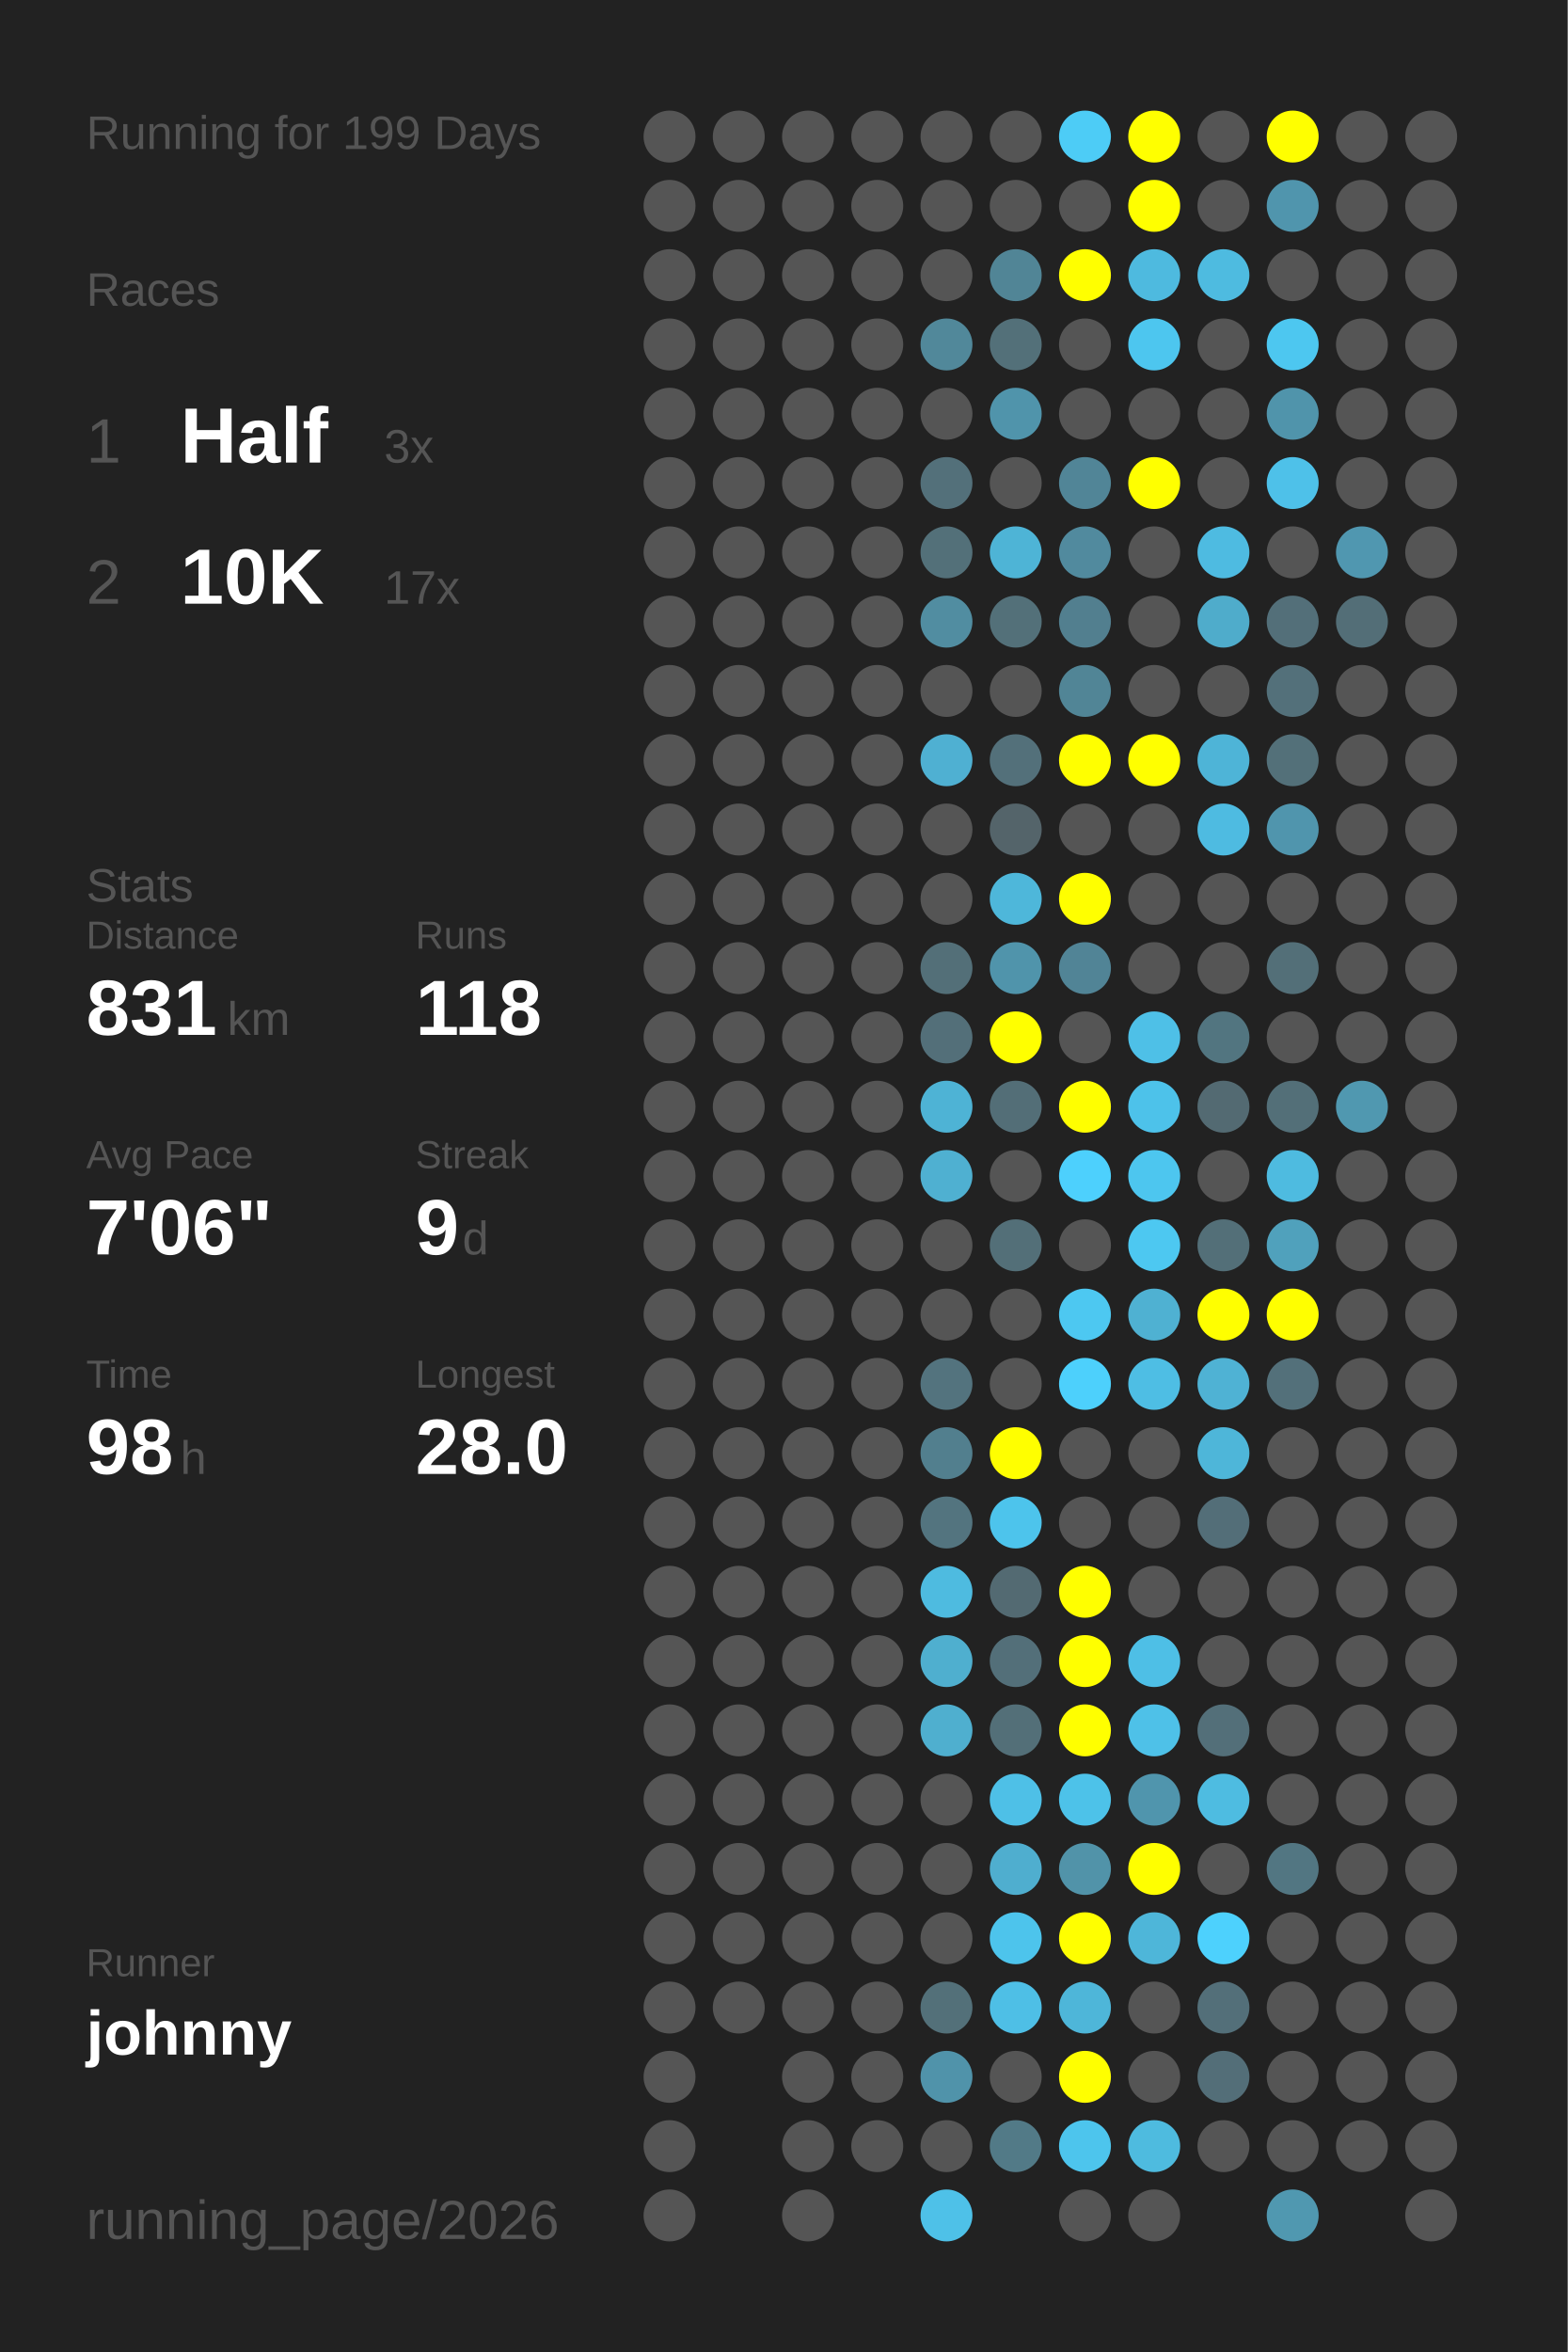
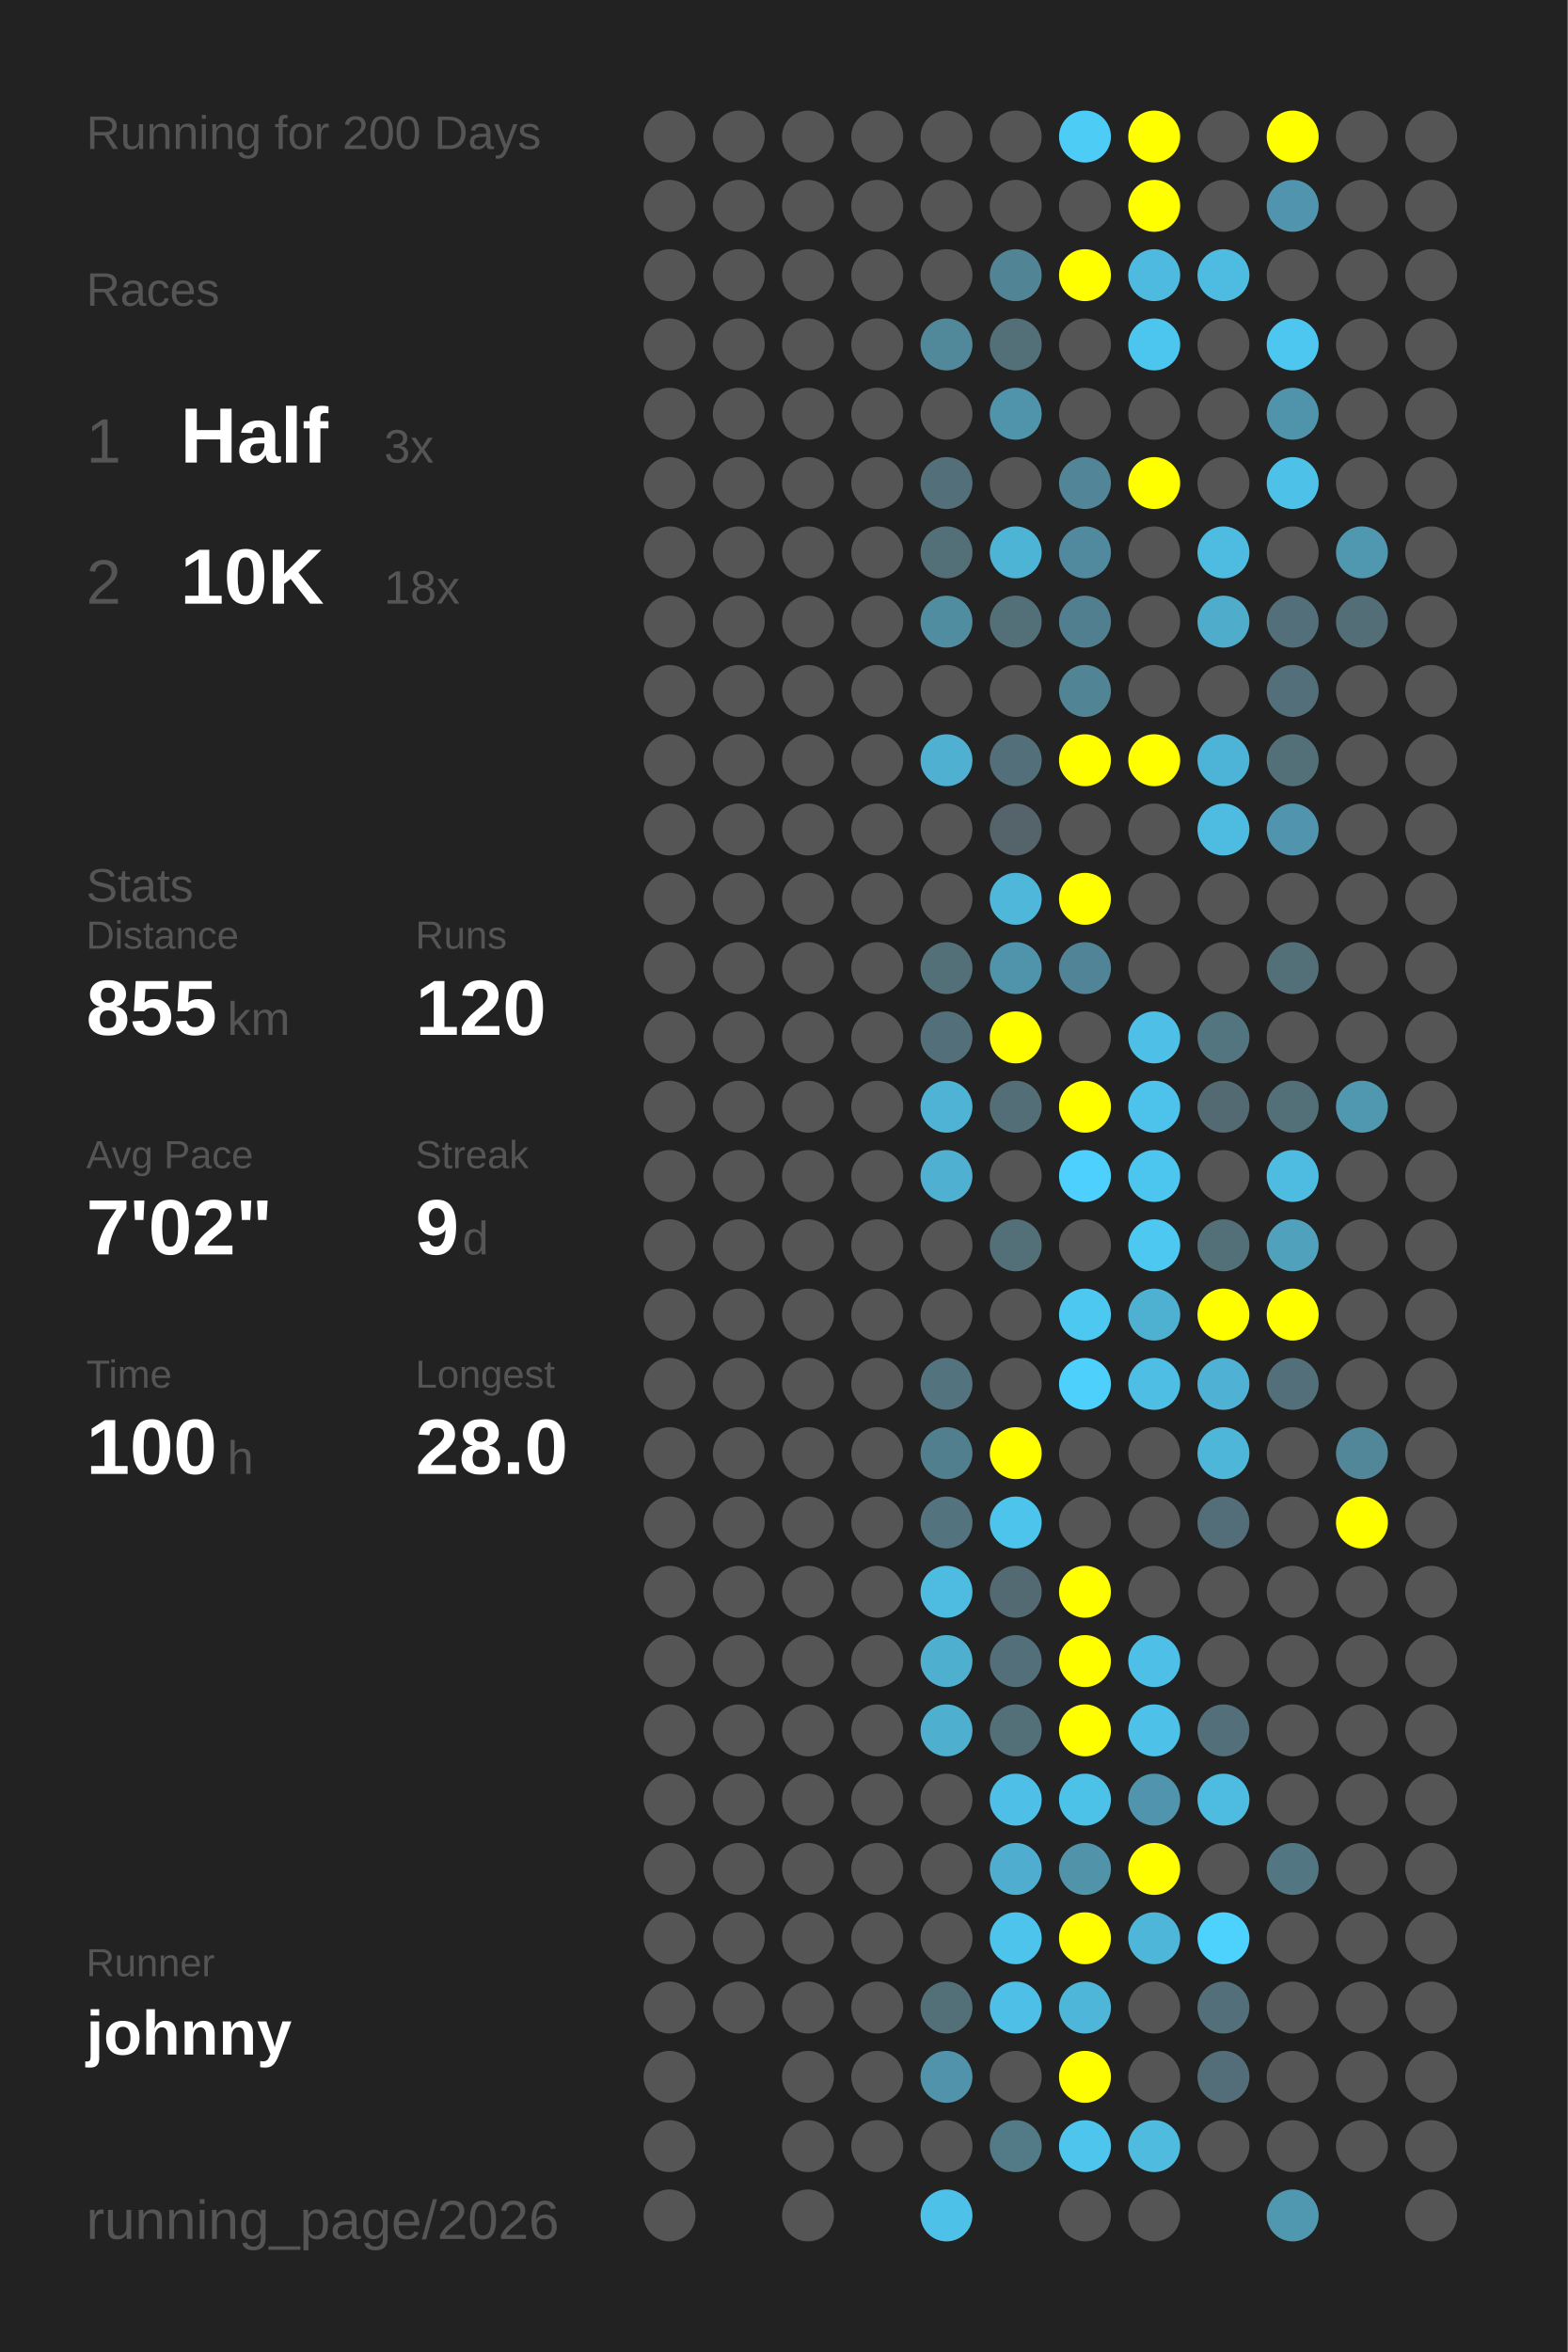
<svg xmlns="http://www.w3.org/2000/svg" baseProfile="full" height="300mm" version="1.1" viewBox="0,0,200,300" width="200mm">
  <defs />
  <rect fill="#222222" height="300" width="200" x="0" y="0" />
-   <text fill="#555555" style="font-size:6px; font-family:Arial;" x="11" y="19">Running for 199 Days</text>
+   <text fill="#555555" style="font-size:6px; font-family:Arial;" x="11" y="19">Running for 200 Days</text>
  <text fill="#555555" style="font-size:6px; font-family:Arial;" x="11" y="39">Races</text>
  <text fill="#555555" style="font-size:8px; font-family:Arial;" x="11" y="59">1</text>
  <text fill="#FFFFFF" style="font-size:10px; font-family:Arial; font-weight:bold;" x="23" y="59">Half</text>
  <text fill="#555555" style="font-size:6px; font-family:Arial;" x="49" y="59">3x</text>
  <text fill="#555555" style="font-size:8px; font-family:Arial;" x="11" y="77">2</text>
  <text fill="#FFFFFF" style="font-size:10px; font-family:Arial; font-weight:bold;" x="23" y="77">10K</text>
-   <text fill="#555555" style="font-size:6px; font-family:Arial;" x="49" y="77">17x</text>
+   <text fill="#555555" style="font-size:6px; font-family:Arial;" x="49" y="77">18x</text>
  <text fill="#555555" style="font-size:6px; font-family:Arial;" x="11" y="115">Stats</text>
  <text fill="#555555" style="font-size:5px; font-family:Arial;" x="11" y="121">Distance</text>
-   <text fill="#FFFFFF" style="font-size:10px; font-family:Arial; font-weight:bold;" x="11" y="132">831</text>
+   <text fill="#FFFFFF" style="font-size:10px; font-family:Arial; font-weight:bold;" x="11" y="132">855</text>
  <text fill="#555555" style="font-size:6px; font-family:Arial;" x="29" y="132">km</text>
  <text fill="#555555" style="font-size:5px; font-family:Arial;" x="53" y="121">Runs</text>
-   <text fill="#FFFFFF" style="font-size:10px; font-family:Arial; font-weight:bold;" x="53" y="132">118</text>
+   <text fill="#FFFFFF" style="font-size:10px; font-family:Arial; font-weight:bold;" x="53" y="132">120</text>
  <text fill="#555555" style="font-size:5px; font-family:Arial;" x="11" y="149">Avg Pace</text>
-   <text fill="#FFFFFF" style="font-size:10px; font-family:Arial; font-weight:bold;" x="11" y="160">7'06"</text>
+   <text fill="#FFFFFF" style="font-size:10px; font-family:Arial; font-weight:bold;" x="11" y="160">7'02"</text>
  <text fill="#555555" style="font-size:5px; font-family:Arial;" x="53" y="149">Streak</text>
  <text fill="#FFFFFF" style="font-size:10px; font-family:Arial; font-weight:bold;" x="53" y="160">9</text>
  <text fill="#555555" style="font-size:6px; font-family:Arial;" x="59" y="160">d</text>
  <text fill="#555555" style="font-size:5px; font-family:Arial;" x="11" y="177">Time</text>
-   <text fill="#FFFFFF" style="font-size:10px; font-family:Arial; font-weight:bold;" x="11" y="188">98</text>
-   <text fill="#555555" style="font-size:6px; font-family:Arial;" x="23" y="188">h</text>
+   <text fill="#FFFFFF" style="font-size:10px; font-family:Arial; font-weight:bold;" x="11" y="188">100</text>
+   <text fill="#555555" style="font-size:6px; font-family:Arial;" x="29" y="188">h</text>
  <text fill="#555555" style="font-size:5px; font-family:Arial;" x="53" y="177">Longest</text>
  <text fill="#FFFFFF" style="font-size:10px; font-family:Arial; font-weight:bold;" x="53" y="188">28.0</text>
  <text fill="#555555" style="font-size:5px; font-family:Arial;" x="11" y="252.065">Runner</text>
  <text fill="#FFFFFF" style="font-size:8px; font-family:Arial; font-weight:bold;" x="11" y="262.065">johnny</text>
  <text fill="#555555" style="font-size:7px; font-family:Arial;" x="11" y="285.581">running_page/2026</text>
  <circle cx="85.417" cy="17.419" fill="#555555" r="3.312" />
  <circle cx="85.417" cy="26.258" fill="#555555" r="3.312" />
  <circle cx="85.417" cy="35.097" fill="#555555" r="3.312" />
  <circle cx="85.417" cy="43.935" fill="#555555" r="3.312" />
  <circle cx="85.417" cy="52.774" fill="#555555" r="3.312" />
  <circle cx="85.417" cy="61.613" fill="#555555" r="3.312" />
  <circle cx="85.417" cy="70.452" fill="#555555" r="3.312" />
  <circle cx="85.417" cy="79.29" fill="#555555" r="3.312" />
  <circle cx="85.417" cy="88.129" fill="#555555" r="3.312" />
  <circle cx="85.417" cy="96.968" fill="#555555" r="3.312" />
  <circle cx="85.417" cy="105.806" fill="#555555" r="3.312" />
  <circle cx="85.417" cy="114.645" fill="#555555" r="3.312" />
  <circle cx="85.417" cy="123.484" fill="#555555" r="3.312" />
  <circle cx="85.417" cy="132.323" fill="#555555" r="3.312" />
  <circle cx="85.417" cy="141.161" fill="#555555" r="3.312" />
  <circle cx="85.417" cy="150" fill="#555555" r="3.312" />
  <circle cx="85.417" cy="158.839" fill="#555555" r="3.312" />
  <circle cx="85.417" cy="167.677" fill="#555555" r="3.312" />
  <circle cx="85.417" cy="176.516" fill="#555555" r="3.312" />
  <circle cx="85.417" cy="185.355" fill="#555555" r="3.312" />
  <circle cx="85.417" cy="194.194" fill="#555555" r="3.312" />
  <circle cx="85.417" cy="203.032" fill="#555555" r="3.312" />
  <circle cx="85.417" cy="211.871" fill="#555555" r="3.312" />
  <circle cx="85.417" cy="220.71" fill="#555555" r="3.312" />
  <circle cx="85.417" cy="229.548" fill="#555555" r="3.312" />
  <circle cx="85.417" cy="238.387" fill="#555555" r="3.312" />
  <circle cx="85.417" cy="247.226" fill="#555555" r="3.312" />
  <circle cx="85.417" cy="256.065" fill="#555555" r="3.312" />
  <circle cx="85.417" cy="264.903" fill="#555555" r="3.312" />
  <circle cx="85.417" cy="273.742" fill="#555555" r="3.312" />
  <circle cx="85.417" cy="282.581" fill="#555555" r="3.312" />
  <circle cx="94.25" cy="17.419" fill="#555555" r="3.312" />
  <circle cx="94.25" cy="26.258" fill="#555555" r="3.312" />
  <circle cx="94.25" cy="35.097" fill="#555555" r="3.312" />
  <circle cx="94.25" cy="43.935" fill="#555555" r="3.312" />
  <circle cx="94.25" cy="52.774" fill="#555555" r="3.312" />
  <circle cx="94.25" cy="61.613" fill="#555555" r="3.312" />
  <circle cx="94.25" cy="70.452" fill="#555555" r="3.312" />
  <circle cx="94.25" cy="79.29" fill="#555555" r="3.312" />
  <circle cx="94.25" cy="88.129" fill="#555555" r="3.312" />
  <circle cx="94.25" cy="96.968" fill="#555555" r="3.312" />
  <circle cx="94.25" cy="105.806" fill="#555555" r="3.312" />
  <circle cx="94.25" cy="114.645" fill="#555555" r="3.312" />
  <circle cx="94.25" cy="123.484" fill="#555555" r="3.312" />
  <circle cx="94.25" cy="132.323" fill="#555555" r="3.312" />
  <circle cx="94.25" cy="141.161" fill="#555555" r="3.312" />
  <circle cx="94.25" cy="150" fill="#555555" r="3.312" />
  <circle cx="94.25" cy="158.839" fill="#555555" r="3.312" />
  <circle cx="94.25" cy="167.677" fill="#555555" r="3.312" />
  <circle cx="94.25" cy="176.516" fill="#555555" r="3.312" />
  <circle cx="94.25" cy="185.355" fill="#555555" r="3.312" />
  <circle cx="94.25" cy="194.194" fill="#555555" r="3.312" />
  <circle cx="94.25" cy="203.032" fill="#555555" r="3.312" />
  <circle cx="94.25" cy="211.871" fill="#555555" r="3.312" />
  <circle cx="94.25" cy="220.71" fill="#555555" r="3.312" />
  <circle cx="94.25" cy="229.548" fill="#555555" r="3.312" />
  <circle cx="94.25" cy="238.387" fill="#555555" r="3.312" />
  <circle cx="94.25" cy="247.226" fill="#555555" r="3.312" />
  <circle cx="94.25" cy="256.065" fill="#555555" r="3.312" />
  <circle cx="103.083" cy="17.419" fill="#555555" r="3.312" />
  <circle cx="103.083" cy="26.258" fill="#555555" r="3.312" />
  <circle cx="103.083" cy="35.097" fill="#555555" r="3.312" />
  <circle cx="103.083" cy="43.935" fill="#555555" r="3.312" />
  <circle cx="103.083" cy="52.774" fill="#555555" r="3.312" />
  <circle cx="103.083" cy="61.613" fill="#555555" r="3.312" />
  <circle cx="103.083" cy="70.452" fill="#555555" r="3.312" />
  <circle cx="103.083" cy="79.29" fill="#555555" r="3.312" />
  <circle cx="103.083" cy="88.129" fill="#555555" r="3.312" />
  <circle cx="103.083" cy="96.968" fill="#555555" r="3.312" />
  <circle cx="103.083" cy="105.806" fill="#555555" r="3.312" />
  <circle cx="103.083" cy="114.645" fill="#555555" r="3.312" />
  <circle cx="103.083" cy="123.484" fill="#555555" r="3.312" />
  <circle cx="103.083" cy="132.323" fill="#555555" r="3.312" />
  <circle cx="103.083" cy="141.161" fill="#555555" r="3.312" />
  <circle cx="103.083" cy="150" fill="#555555" r="3.312" />
  <circle cx="103.083" cy="158.839" fill="#555555" r="3.312" />
  <circle cx="103.083" cy="167.677" fill="#555555" r="3.312" />
  <circle cx="103.083" cy="176.516" fill="#555555" r="3.312" />
  <circle cx="103.083" cy="185.355" fill="#555555" r="3.312" />
  <circle cx="103.083" cy="194.194" fill="#555555" r="3.312" />
  <circle cx="103.083" cy="203.032" fill="#555555" r="3.312" />
  <circle cx="103.083" cy="211.871" fill="#555555" r="3.312" />
  <circle cx="103.083" cy="220.71" fill="#555555" r="3.312" />
  <circle cx="103.083" cy="229.548" fill="#555555" r="3.312" />
  <circle cx="103.083" cy="238.387" fill="#555555" r="3.312" />
  <circle cx="103.083" cy="247.226" fill="#555555" r="3.312" />
  <circle cx="103.083" cy="256.065" fill="#555555" r="3.312" />
  <circle cx="103.083" cy="264.903" fill="#555555" r="3.312" />
  <circle cx="103.083" cy="273.742" fill="#555555" r="3.312" />
  <circle cx="103.083" cy="282.581" fill="#555555" r="3.312" />
  <circle cx="111.917" cy="17.419" fill="#555555" r="3.312" />
  <circle cx="111.917" cy="26.258" fill="#555555" r="3.312" />
  <circle cx="111.917" cy="35.097" fill="#555555" r="3.312" />
  <circle cx="111.917" cy="43.935" fill="#555555" r="3.312" />
  <circle cx="111.917" cy="52.774" fill="#555555" r="3.312" />
  <circle cx="111.917" cy="61.613" fill="#555555" r="3.312" />
  <circle cx="111.917" cy="70.452" fill="#555555" r="3.312" />
  <circle cx="111.917" cy="79.29" fill="#555555" r="3.312" />
  <circle cx="111.917" cy="88.129" fill="#555555" r="3.312" />
  <circle cx="111.917" cy="96.968" fill="#555555" r="3.312" />
  <circle cx="111.917" cy="105.806" fill="#555555" r="3.312" />
  <circle cx="111.917" cy="114.645" fill="#555555" r="3.312" />
  <circle cx="111.917" cy="123.484" fill="#555555" r="3.312" />
  <circle cx="111.917" cy="132.323" fill="#555555" r="3.312" />
  <circle cx="111.917" cy="141.161" fill="#555555" r="3.312" />
  <circle cx="111.917" cy="150" fill="#555555" r="3.312" />
  <circle cx="111.917" cy="158.839" fill="#555555" r="3.312" />
  <circle cx="111.917" cy="167.677" fill="#555555" r="3.312" />
  <circle cx="111.917" cy="176.516" fill="#555555" r="3.312" />
  <circle cx="111.917" cy="185.355" fill="#555555" r="3.312" />
  <circle cx="111.917" cy="194.194" fill="#555555" r="3.312" />
  <circle cx="111.917" cy="203.032" fill="#555555" r="3.312" />
  <circle cx="111.917" cy="211.871" fill="#555555" r="3.312" />
  <circle cx="111.917" cy="220.71" fill="#555555" r="3.312" />
  <circle cx="111.917" cy="229.548" fill="#555555" r="3.312" />
  <circle cx="111.917" cy="238.387" fill="#555555" r="3.312" />
  <circle cx="111.917" cy="247.226" fill="#555555" r="3.312" />
  <circle cx="111.917" cy="256.065" fill="#555555" r="3.312" />
  <circle cx="111.917" cy="264.903" fill="#555555" r="3.312" />
  <circle cx="111.917" cy="273.742" fill="#555555" r="3.312" />
  <circle cx="120.75" cy="17.419" fill="#555555" r="3.312" />
  <circle cx="120.75" cy="26.258" fill="#555555" r="3.312" />
  <circle cx="120.75" cy="35.097" fill="#555555" r="3.312" />
  <circle cx="120.75" cy="43.935" fill="#51889a" r="3.312" />
  <circle cx="120.75" cy="52.774" fill="#555555" r="3.312" />
  <circle cx="120.75" cy="61.613" fill="#53707a" r="3.312" />
  <circle cx="120.75" cy="70.452" fill="#537079" r="3.312" />
  <circle cx="120.75" cy="79.29" fill="#518da1" r="3.312" />
  <circle cx="120.75" cy="88.129" fill="#555555" r="3.312" />
  <circle cx="120.75" cy="96.968" fill="#4fb0d2" r="3.312" />
  <circle cx="120.75" cy="105.806" fill="#555555" r="3.312" />
  <circle cx="120.75" cy="114.645" fill="#555555" r="3.312" />
  <circle cx="120.75" cy="123.484" fill="#536f78" r="3.312" />
  <circle cx="120.75" cy="132.323" fill="#536f79" r="3.312" />
  <circle cx="120.75" cy="141.161" fill="#4eb3d5" r="3.312" />
  <circle cx="120.75" cy="150" fill="#4fb0d1" r="3.312" />
  <circle cx="120.75" cy="158.839" fill="#555555" r="3.312" />
  <circle cx="120.75" cy="167.677" fill="#555555" r="3.312" />
  <circle cx="120.75" cy="176.516" fill="#53737e" r="3.312" />
  <circle cx="120.75" cy="185.355" fill="#527f8e" r="3.312" />
  <circle cx="120.75" cy="194.194" fill="#53747f" r="3.312" />
  <circle cx="120.75" cy="203.032" fill="#4ebbe0" r="3.312" />
  <circle cx="120.75" cy="211.871" fill="#4fafcf" r="3.312" />
  <circle cx="120.75" cy="220.71" fill="#4fafcf" r="3.312" />
  <circle cx="120.75" cy="229.548" fill="#555555" r="3.312" />
  <circle cx="120.75" cy="238.387" fill="#555555" r="3.312" />
  <circle cx="120.75" cy="247.226" fill="#555555" r="3.312" />
  <circle cx="120.75" cy="256.065" fill="#537079" r="3.312" />
  <circle cx="120.75" cy="264.903" fill="#5093aa" r="3.312" />
  <circle cx="120.75" cy="273.742" fill="#555555" r="3.312" />
  <circle cx="120.75" cy="282.581" fill="#4ec1e8" r="3.312" />
  <circle cx="129.583" cy="17.419" fill="#555555" r="3.312" />
  <circle cx="129.583" cy="26.258" fill="#555555" r="3.312" />
  <circle cx="129.583" cy="35.097" fill="#518596" r="3.312" />
  <circle cx="129.583" cy="43.935" fill="#537079" r="3.312" />
  <circle cx="129.583" cy="52.774" fill="#5094ab" r="3.312" />
  <circle cx="129.583" cy="61.613" fill="#555555" r="3.312" />
  <circle cx="129.583" cy="70.452" fill="#4eb4d6" r="3.312" />
  <circle cx="129.583" cy="79.29" fill="#537079" r="3.312" />
  <circle cx="129.583" cy="88.129" fill="#555555" r="3.312" />
  <circle cx="129.583" cy="96.968" fill="#53707a" r="3.312" />
  <circle cx="129.583" cy="105.806" fill="#54646a" r="3.312" />
  <circle cx="129.583" cy="114.645" fill="#4eb7da" r="3.312" />
  <circle cx="129.583" cy="123.484" fill="#5094ab" r="3.312" />
  <circle cx="129.583" cy="132.323" fill="#FFFF00" r="3.312" />
  <circle cx="129.583" cy="141.161" fill="#536e77" r="3.312" />
  <circle cx="129.583" cy="150" fill="#555555" r="3.312" />
  <circle cx="129.583" cy="158.839" fill="#536f78" r="3.312" />
  <circle cx="129.583" cy="167.677" fill="#555555" r="3.312" />
  <circle cx="129.583" cy="176.516" fill="#555555" r="3.312" />
  <circle cx="129.583" cy="185.355" fill="#FFFF00" r="3.312" />
  <circle cx="129.583" cy="194.194" fill="#4dc4ec" r="3.312" />
  <circle cx="129.583" cy="203.032" fill="#536a72" r="3.312" />
  <circle cx="129.583" cy="211.871" fill="#536f79" r="3.312" />
  <circle cx="129.583" cy="220.71" fill="#536f78" r="3.312" />
  <circle cx="129.583" cy="229.548" fill="#4ec0e7" r="3.312" />
  <circle cx="129.583" cy="238.387" fill="#4faecf" r="3.312" />
  <circle cx="129.583" cy="247.226" fill="#4dc4ec" r="3.312" />
  <circle cx="129.583" cy="256.065" fill="#4ebfe6" r="3.312" />
  <circle cx="129.583" cy="264.903" fill="#555555" r="3.312" />
  <circle cx="129.583" cy="273.742" fill="#527a87" r="3.312" />
  <circle cx="138.417" cy="17.419" fill="#4dccf6" r="3.312" />
  <circle cx="138.417" cy="26.258" fill="#555555" r="3.312" />
  <circle cx="138.417" cy="35.097" fill="#FFFF00" r="3.312" />
  <circle cx="138.417" cy="43.935" fill="#555555" r="3.312" />
  <circle cx="138.417" cy="52.774" fill="#555555" r="3.312" />
  <circle cx="138.417" cy="61.613" fill="#518597" r="3.312" />
  <circle cx="138.417" cy="70.452" fill="#518a9e" r="3.312" />
  <circle cx="138.417" cy="79.29" fill="#527f8f" r="3.312" />
  <circle cx="138.417" cy="88.129" fill="#518596" r="3.312" />
  <circle cx="138.417" cy="96.968" fill="#FFFF00" r="3.312" />
  <circle cx="138.417" cy="105.806" fill="#555555" r="3.312" />
  <circle cx="138.417" cy="114.645" fill="#FFFF00" r="3.312" />
  <circle cx="138.417" cy="123.484" fill="#518496" r="3.312" />
  <circle cx="138.417" cy="132.323" fill="#555555" r="3.312" />
  <circle cx="138.417" cy="141.161" fill="#FFFF00" r="3.312" />
  <circle cx="138.417" cy="150" fill="#4dd0fd" r="3.312" />
  <circle cx="138.417" cy="158.839" fill="#555555" r="3.312" />
  <circle cx="138.417" cy="167.677" fill="#4dc8f1" r="3.312" />
  <circle cx="138.417" cy="176.516" fill="#4dd0fc" r="3.312" />
  <circle cx="138.417" cy="185.355" fill="#555555" r="3.312" />
  <circle cx="138.417" cy="194.194" fill="#555555" r="3.312" />
  <circle cx="138.417" cy="203.032" fill="#FFFF00" r="3.312" />
  <circle cx="138.417" cy="211.871" fill="#FFFF00" r="3.312" />
  <circle cx="138.417" cy="220.71" fill="#FFFF00" r="3.312" />
  <circle cx="138.417" cy="229.548" fill="#4dc2e9" r="3.312" />
  <circle cx="138.417" cy="238.387" fill="#5193a9" r="3.312" />
  <circle cx="138.417" cy="247.226" fill="#FFFF00" r="3.312" />
  <circle cx="138.417" cy="256.065" fill="#4eb6d9" r="3.312" />
  <circle cx="138.417" cy="264.903" fill="#FFFF00" r="3.312" />
  <circle cx="138.417" cy="273.742" fill="#4dc5ed" r="3.312" />
  <circle cx="138.417" cy="282.581" fill="#555555" r="3.312" />
  <circle cx="147.25" cy="17.419" fill="#FFFF00" r="3.312" />
  <circle cx="147.25" cy="26.258" fill="#FFFF00" r="3.312" />
  <circle cx="147.25" cy="35.097" fill="#4ebadf" r="3.312" />
  <circle cx="147.25" cy="43.935" fill="#4dc6ef" r="3.312" />
  <circle cx="147.25" cy="52.774" fill="#555555" r="3.312" />
  <circle cx="147.25" cy="61.613" fill="#FFFF00" r="3.312" />
  <circle cx="147.25" cy="70.452" fill="#555555" r="3.312" />
  <circle cx="147.25" cy="79.29" fill="#555555" r="3.312" />
  <circle cx="147.25" cy="88.129" fill="#555555" r="3.312" />
  <circle cx="147.25" cy="96.968" fill="#FFFF00" r="3.312" />
  <circle cx="147.25" cy="105.806" fill="#555555" r="3.312" />
  <circle cx="147.25" cy="114.645" fill="#555555" r="3.312" />
  <circle cx="147.25" cy="123.484" fill="#555555" r="3.312" />
  <circle cx="147.25" cy="132.323" fill="#4ec0e7" r="3.312" />
  <circle cx="147.25" cy="141.161" fill="#4dc2ea" r="3.312" />
  <circle cx="147.25" cy="150" fill="#4dc6ef" r="3.312" />
  <circle cx="147.25" cy="158.839" fill="#4dc8f1" r="3.312" />
  <circle cx="147.25" cy="167.677" fill="#4fb1d2" r="3.312" />
  <circle cx="147.25" cy="176.516" fill="#4ebee4" r="3.312" />
  <circle cx="147.25" cy="185.355" fill="#555555" r="3.312" />
  <circle cx="147.25" cy="194.194" fill="#555555" r="3.312" />
  <circle cx="147.25" cy="203.032" fill="#555555" r="3.312" />
  <circle cx="147.25" cy="211.871" fill="#4ebfe6" r="3.312" />
  <circle cx="147.25" cy="220.71" fill="#4ec1e8" r="3.312" />
  <circle cx="147.25" cy="229.548" fill="#5095ad" r="3.312" />
  <circle cx="147.25" cy="238.387" fill="#FFFF00" r="3.312" />
  <circle cx="147.25" cy="247.226" fill="#4eb6d9" r="3.312" />
  <circle cx="147.25" cy="256.065" fill="#555555" r="3.312" />
  <circle cx="147.25" cy="264.903" fill="#555555" r="3.312" />
  <circle cx="147.25" cy="273.742" fill="#4ebbdf" r="3.312" />
  <circle cx="147.25" cy="282.581" fill="#555555" r="3.312" />
  <circle cx="156.083" cy="17.419" fill="#555555" r="3.312" />
  <circle cx="156.083" cy="26.258" fill="#555555" r="3.312" />
  <circle cx="156.083" cy="35.097" fill="#4ebbe0" r="3.312" />
  <circle cx="156.083" cy="43.935" fill="#555555" r="3.312" />
  <circle cx="156.083" cy="52.774" fill="#555555" r="3.312" />
  <circle cx="156.083" cy="61.613" fill="#555555" r="3.312" />
  <circle cx="156.083" cy="70.452" fill="#4ebbe1" r="3.312" />
  <circle cx="156.083" cy="79.29" fill="#4faccb" r="3.312" />
  <circle cx="156.083" cy="88.129" fill="#555555" r="3.312" />
  <circle cx="156.083" cy="96.968" fill="#4eb4d7" r="3.312" />
  <circle cx="156.083" cy="105.806" fill="#4ebbe1" r="3.312" />
  <circle cx="156.083" cy="114.645" fill="#555555" r="3.312" />
  <circle cx="156.083" cy="123.484" fill="#555555" r="3.312" />
  <circle cx="156.083" cy="132.323" fill="#527580" r="3.312" />
  <circle cx="156.083" cy="141.161" fill="#536a72" r="3.312" />
  <circle cx="156.083" cy="150" fill="#555555" r="3.312" />
  <circle cx="156.083" cy="158.839" fill="#536f78" r="3.312" />
  <circle cx="156.083" cy="167.677" fill="#FFFF00" r="3.312" />
  <circle cx="156.083" cy="176.516" fill="#4fb2d4" r="3.312" />
  <circle cx="156.083" cy="185.355" fill="#4eb6d9" r="3.312" />
  <circle cx="156.083" cy="194.194" fill="#536e78" r="3.312" />
  <circle cx="156.083" cy="203.032" fill="#555555" r="3.312" />
  <circle cx="156.083" cy="211.871" fill="#555555" r="3.312" />
  <circle cx="156.083" cy="220.71" fill="#536f79" r="3.312" />
  <circle cx="156.083" cy="229.548" fill="#4ebce1" r="3.312" />
  <circle cx="156.083" cy="238.387" fill="#555555" r="3.312" />
  <circle cx="156.083" cy="247.226" fill="#4dd1fd" r="3.312" />
  <circle cx="156.083" cy="256.065" fill="#536f79" r="3.312" />
  <circle cx="156.083" cy="264.903" fill="#536e78" r="3.312" />
  <circle cx="156.083" cy="273.742" fill="#555555" r="3.312" />
  <circle cx="164.917" cy="17.419" fill="#FFFF00" r="3.312" />
  <circle cx="164.917" cy="26.258" fill="#5095ad" r="3.312" />
  <circle cx="164.917" cy="35.097" fill="#555555" r="3.312" />
  <circle cx="164.917" cy="43.935" fill="#4dc7f0" r="3.312" />
  <circle cx="164.917" cy="52.774" fill="#5094ab" r="3.312" />
  <circle cx="164.917" cy="61.613" fill="#4ec1e9" r="3.312" />
  <circle cx="164.917" cy="70.452" fill="#555555" r="3.312" />
  <circle cx="164.917" cy="79.29" fill="#536f79" r="3.312" />
  <circle cx="164.917" cy="88.129" fill="#53707a" r="3.312" />
  <circle cx="164.917" cy="96.968" fill="#537079" r="3.312" />
  <circle cx="164.917" cy="105.806" fill="#5095ad" r="3.312" />
  <circle cx="164.917" cy="114.645" fill="#555555" r="3.312" />
  <circle cx="164.917" cy="123.484" fill="#536f78" r="3.312" />
  <circle cx="164.917" cy="132.323" fill="#555555" r="3.312" />
  <circle cx="164.917" cy="141.161" fill="#536f78" r="3.312" />
  <circle cx="164.917" cy="150" fill="#4ebbe0" r="3.312" />
  <circle cx="164.917" cy="158.839" fill="#50a1bc" r="3.312" />
  <circle cx="164.917" cy="167.677" fill="#FFFF00" r="3.312" />
  <circle cx="164.917" cy="176.516" fill="#53707a" r="3.312" />
  <circle cx="164.917" cy="185.355" fill="#555555" r="3.312" />
  <circle cx="164.917" cy="194.194" fill="#555555" r="3.312" />
  <circle cx="164.917" cy="203.032" fill="#555555" r="3.312" />
  <circle cx="164.917" cy="211.871" fill="#555555" r="3.312" />
  <circle cx="164.917" cy="220.71" fill="#555555" r="3.312" />
  <circle cx="164.917" cy="229.548" fill="#555555" r="3.312" />
  <circle cx="164.917" cy="238.387" fill="#527682" r="3.312" />
  <circle cx="164.917" cy="247.226" fill="#555555" r="3.312" />
  <circle cx="164.917" cy="256.065" fill="#555555" r="3.312" />
  <circle cx="164.917" cy="264.903" fill="#555555" r="3.312" />
  <circle cx="164.917" cy="273.742" fill="#555555" r="3.312" />
  <circle cx="164.917" cy="282.581" fill="#5098b0" r="3.312" />
  <circle cx="173.75" cy="17.419" fill="#555555" r="3.312" />
  <circle cx="173.75" cy="26.258" fill="#555555" r="3.312" />
  <circle cx="173.75" cy="35.097" fill="#555555" r="3.312" />
  <circle cx="173.75" cy="43.935" fill="#555555" r="3.312" />
  <circle cx="173.75" cy="52.774" fill="#555555" r="3.312" />
  <circle cx="173.75" cy="61.613" fill="#555555" r="3.312" />
  <circle cx="173.75" cy="70.452" fill="#5097b0" r="3.312" />
  <circle cx="173.75" cy="79.29" fill="#536e77" r="3.312" />
  <circle cx="173.75" cy="88.129" fill="#555555" r="3.312" />
  <circle cx="173.75" cy="96.968" fill="#555555" r="3.312" />
  <circle cx="173.75" cy="105.806" fill="#555555" r="3.312" />
  <circle cx="173.75" cy="114.645" fill="#555555" r="3.312" />
  <circle cx="173.75" cy="123.484" fill="#555555" r="3.312" />
  <circle cx="173.75" cy="132.323" fill="#555555" r="3.312" />
  <circle cx="173.75" cy="141.161" fill="#5098b0" r="3.312" />
  <circle cx="173.75" cy="150" fill="#555555" r="3.312" />
  <circle cx="173.75" cy="158.839" fill="#555555" r="3.312" />
  <circle cx="173.75" cy="167.677" fill="#555555" r="3.312" />
  <circle cx="173.75" cy="176.516" fill="#555555" r="3.312" />
-   <circle cx="173.75" cy="185.355" fill="#555555" r="3.312" />
-   <circle cx="173.75" cy="194.194" fill="#555555" r="3.312" />
+   <circle cx="173.75" cy="185.355" fill="#518799" r="3.312" />
+   <circle cx="173.75" cy="194.194" fill="#FFFF00" r="3.312" />
  <circle cx="173.75" cy="203.032" fill="#555555" r="3.312" />
  <circle cx="173.75" cy="211.871" fill="#555555" r="3.312" />
  <circle cx="173.75" cy="220.71" fill="#555555" r="3.312" />
  <circle cx="173.75" cy="229.548" fill="#555555" r="3.312" />
  <circle cx="173.75" cy="238.387" fill="#555555" r="3.312" />
  <circle cx="173.75" cy="247.226" fill="#555555" r="3.312" />
  <circle cx="173.75" cy="256.065" fill="#555555" r="3.312" />
  <circle cx="173.75" cy="264.903" fill="#555555" r="3.312" />
  <circle cx="173.75" cy="273.742" fill="#555555" r="3.312" />
  <circle cx="182.583" cy="17.419" fill="#555555" r="3.312" />
  <circle cx="182.583" cy="26.258" fill="#555555" r="3.312" />
  <circle cx="182.583" cy="35.097" fill="#555555" r="3.312" />
  <circle cx="182.583" cy="43.935" fill="#555555" r="3.312" />
  <circle cx="182.583" cy="52.774" fill="#555555" r="3.312" />
  <circle cx="182.583" cy="61.613" fill="#555555" r="3.312" />
  <circle cx="182.583" cy="70.452" fill="#555555" r="3.312" />
  <circle cx="182.583" cy="79.29" fill="#555555" r="3.312" />
  <circle cx="182.583" cy="88.129" fill="#555555" r="3.312" />
  <circle cx="182.583" cy="96.968" fill="#555555" r="3.312" />
  <circle cx="182.583" cy="105.806" fill="#555555" r="3.312" />
  <circle cx="182.583" cy="114.645" fill="#555555" r="3.312" />
  <circle cx="182.583" cy="123.484" fill="#555555" r="3.312" />
  <circle cx="182.583" cy="132.323" fill="#555555" r="3.312" />
  <circle cx="182.583" cy="141.161" fill="#555555" r="3.312" />
  <circle cx="182.583" cy="150" fill="#555555" r="3.312" />
  <circle cx="182.583" cy="158.839" fill="#555555" r="3.312" />
  <circle cx="182.583" cy="167.677" fill="#555555" r="3.312" />
  <circle cx="182.583" cy="176.516" fill="#555555" r="3.312" />
  <circle cx="182.583" cy="185.355" fill="#555555" r="3.312" />
  <circle cx="182.583" cy="194.194" fill="#555555" r="3.312" />
  <circle cx="182.583" cy="203.032" fill="#555555" r="3.312" />
  <circle cx="182.583" cy="211.871" fill="#555555" r="3.312" />
  <circle cx="182.583" cy="220.71" fill="#555555" r="3.312" />
  <circle cx="182.583" cy="229.548" fill="#555555" r="3.312" />
  <circle cx="182.583" cy="238.387" fill="#555555" r="3.312" />
  <circle cx="182.583" cy="247.226" fill="#555555" r="3.312" />
  <circle cx="182.583" cy="256.065" fill="#555555" r="3.312" />
  <circle cx="182.583" cy="264.903" fill="#555555" r="3.312" />
  <circle cx="182.583" cy="273.742" fill="#555555" r="3.312" />
  <circle cx="182.583" cy="282.581" fill="#555555" r="3.312" />
</svg>
